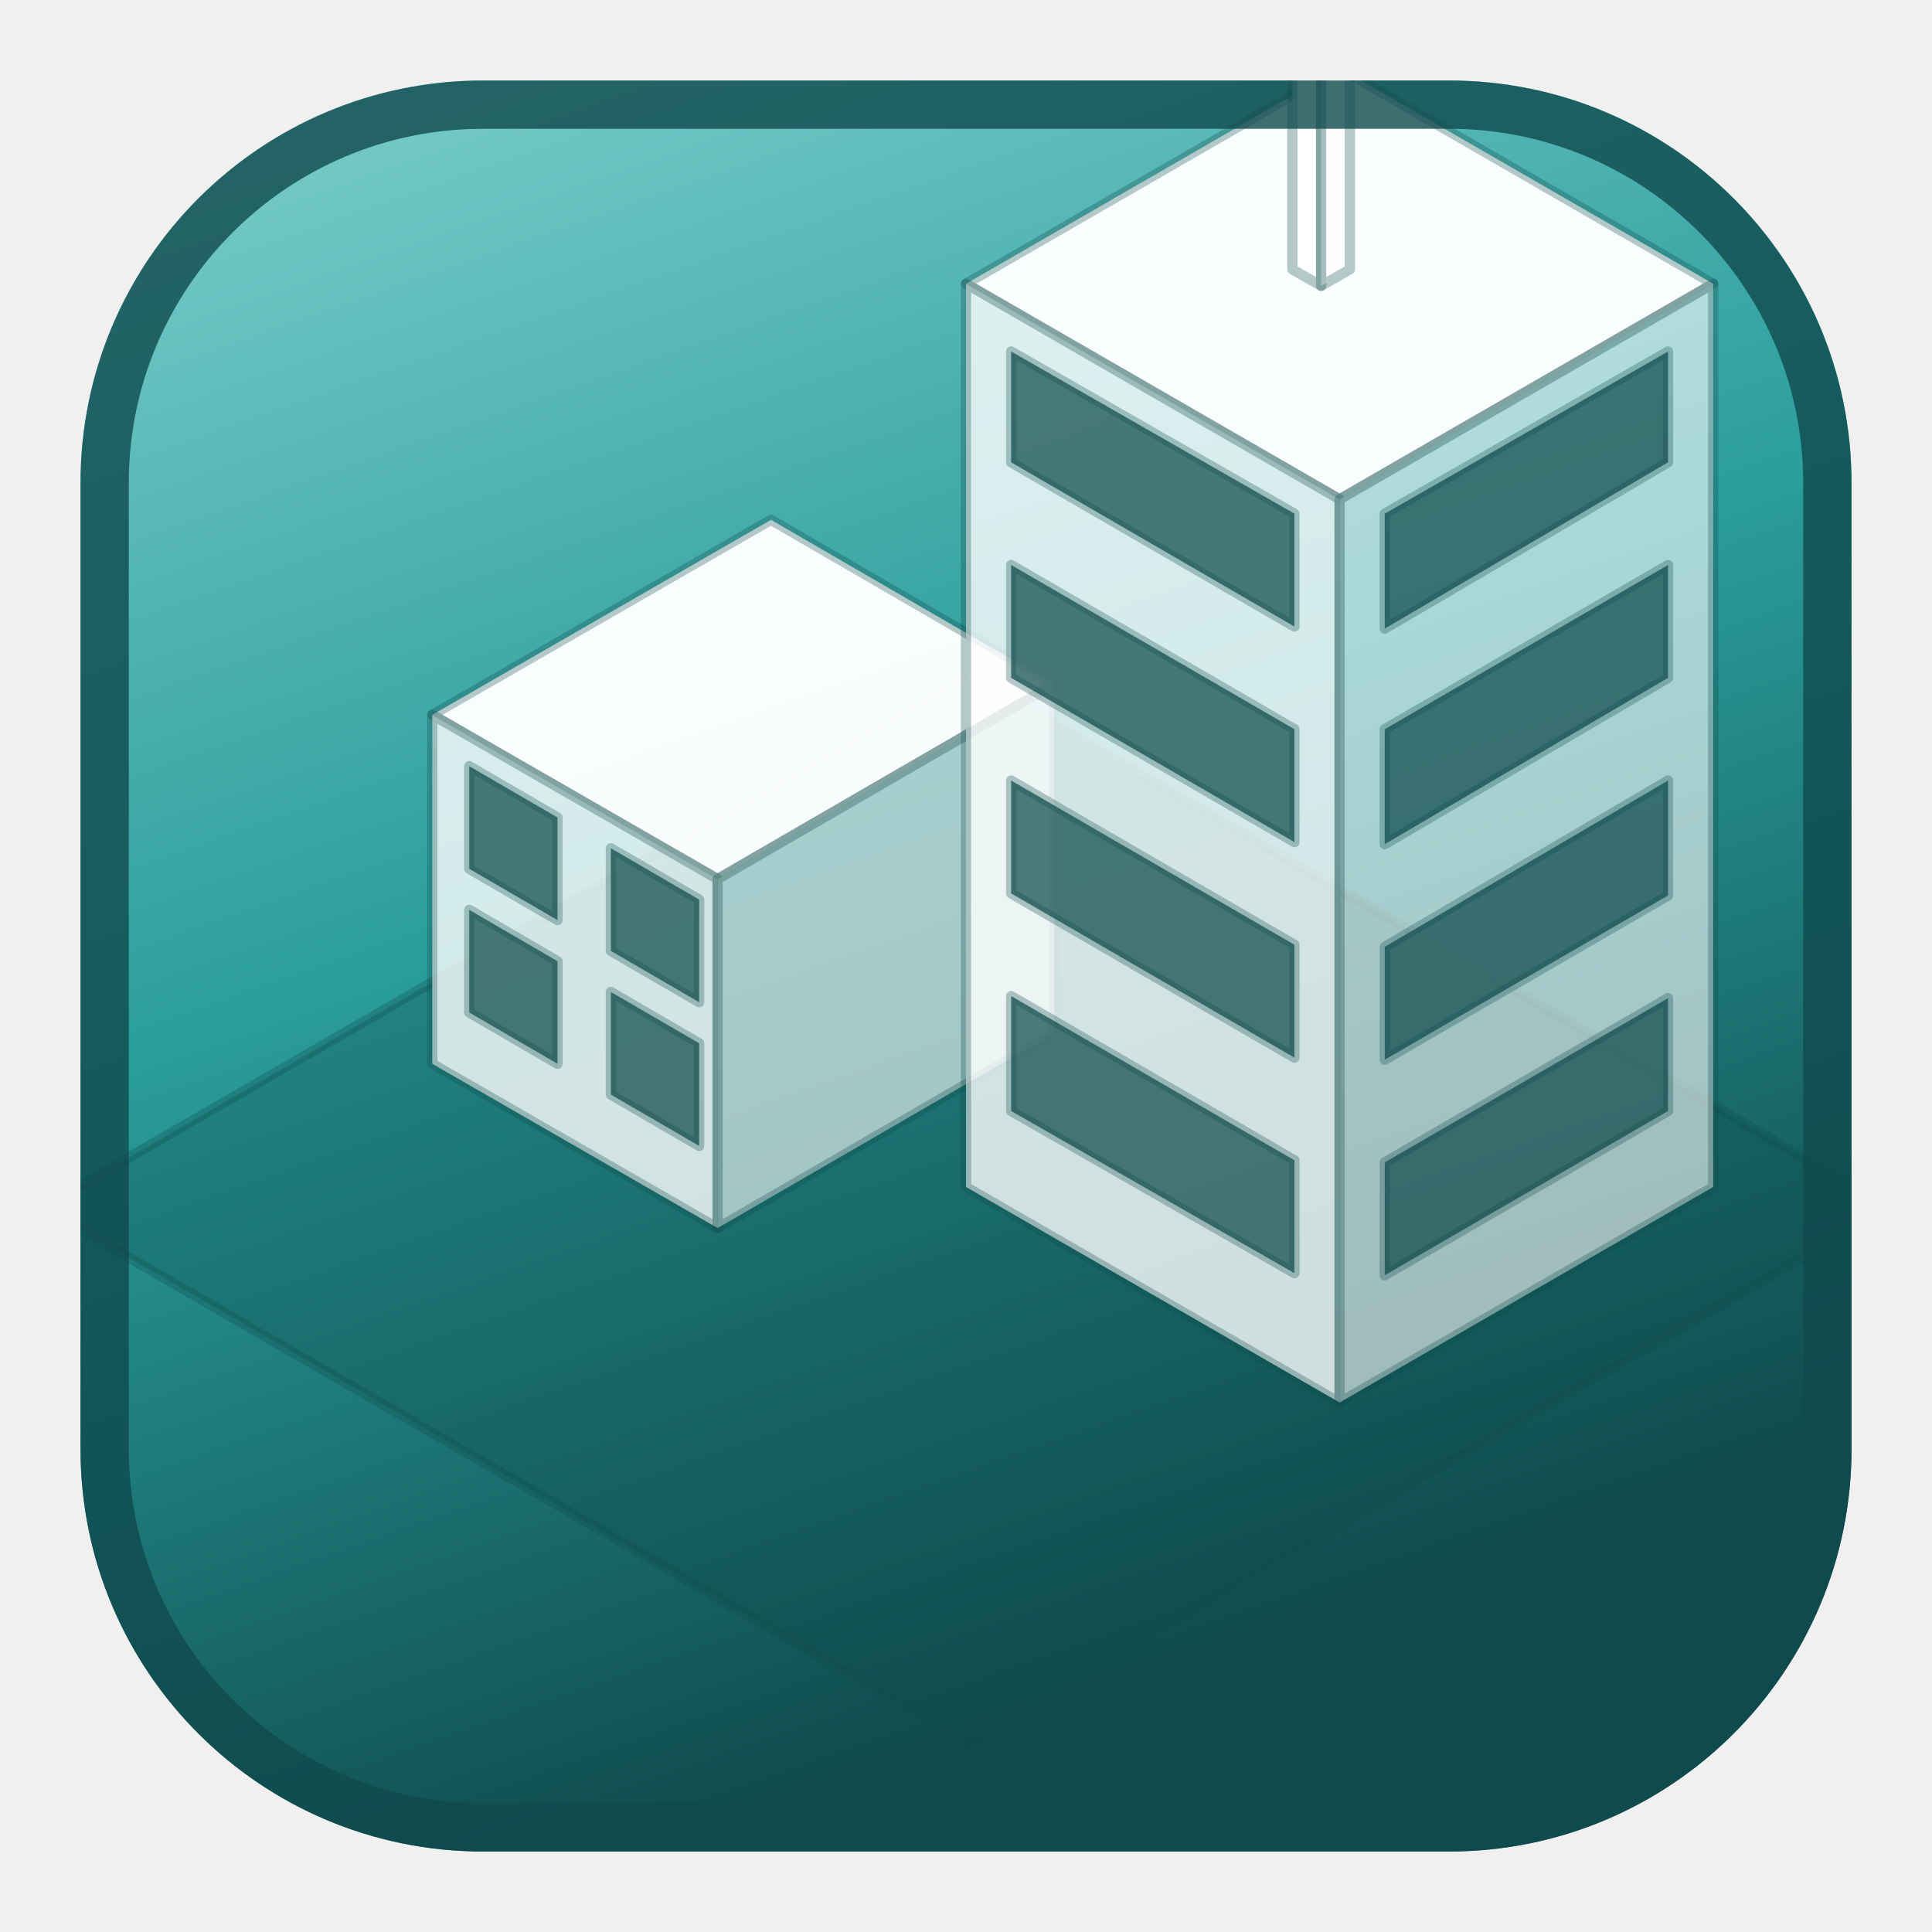
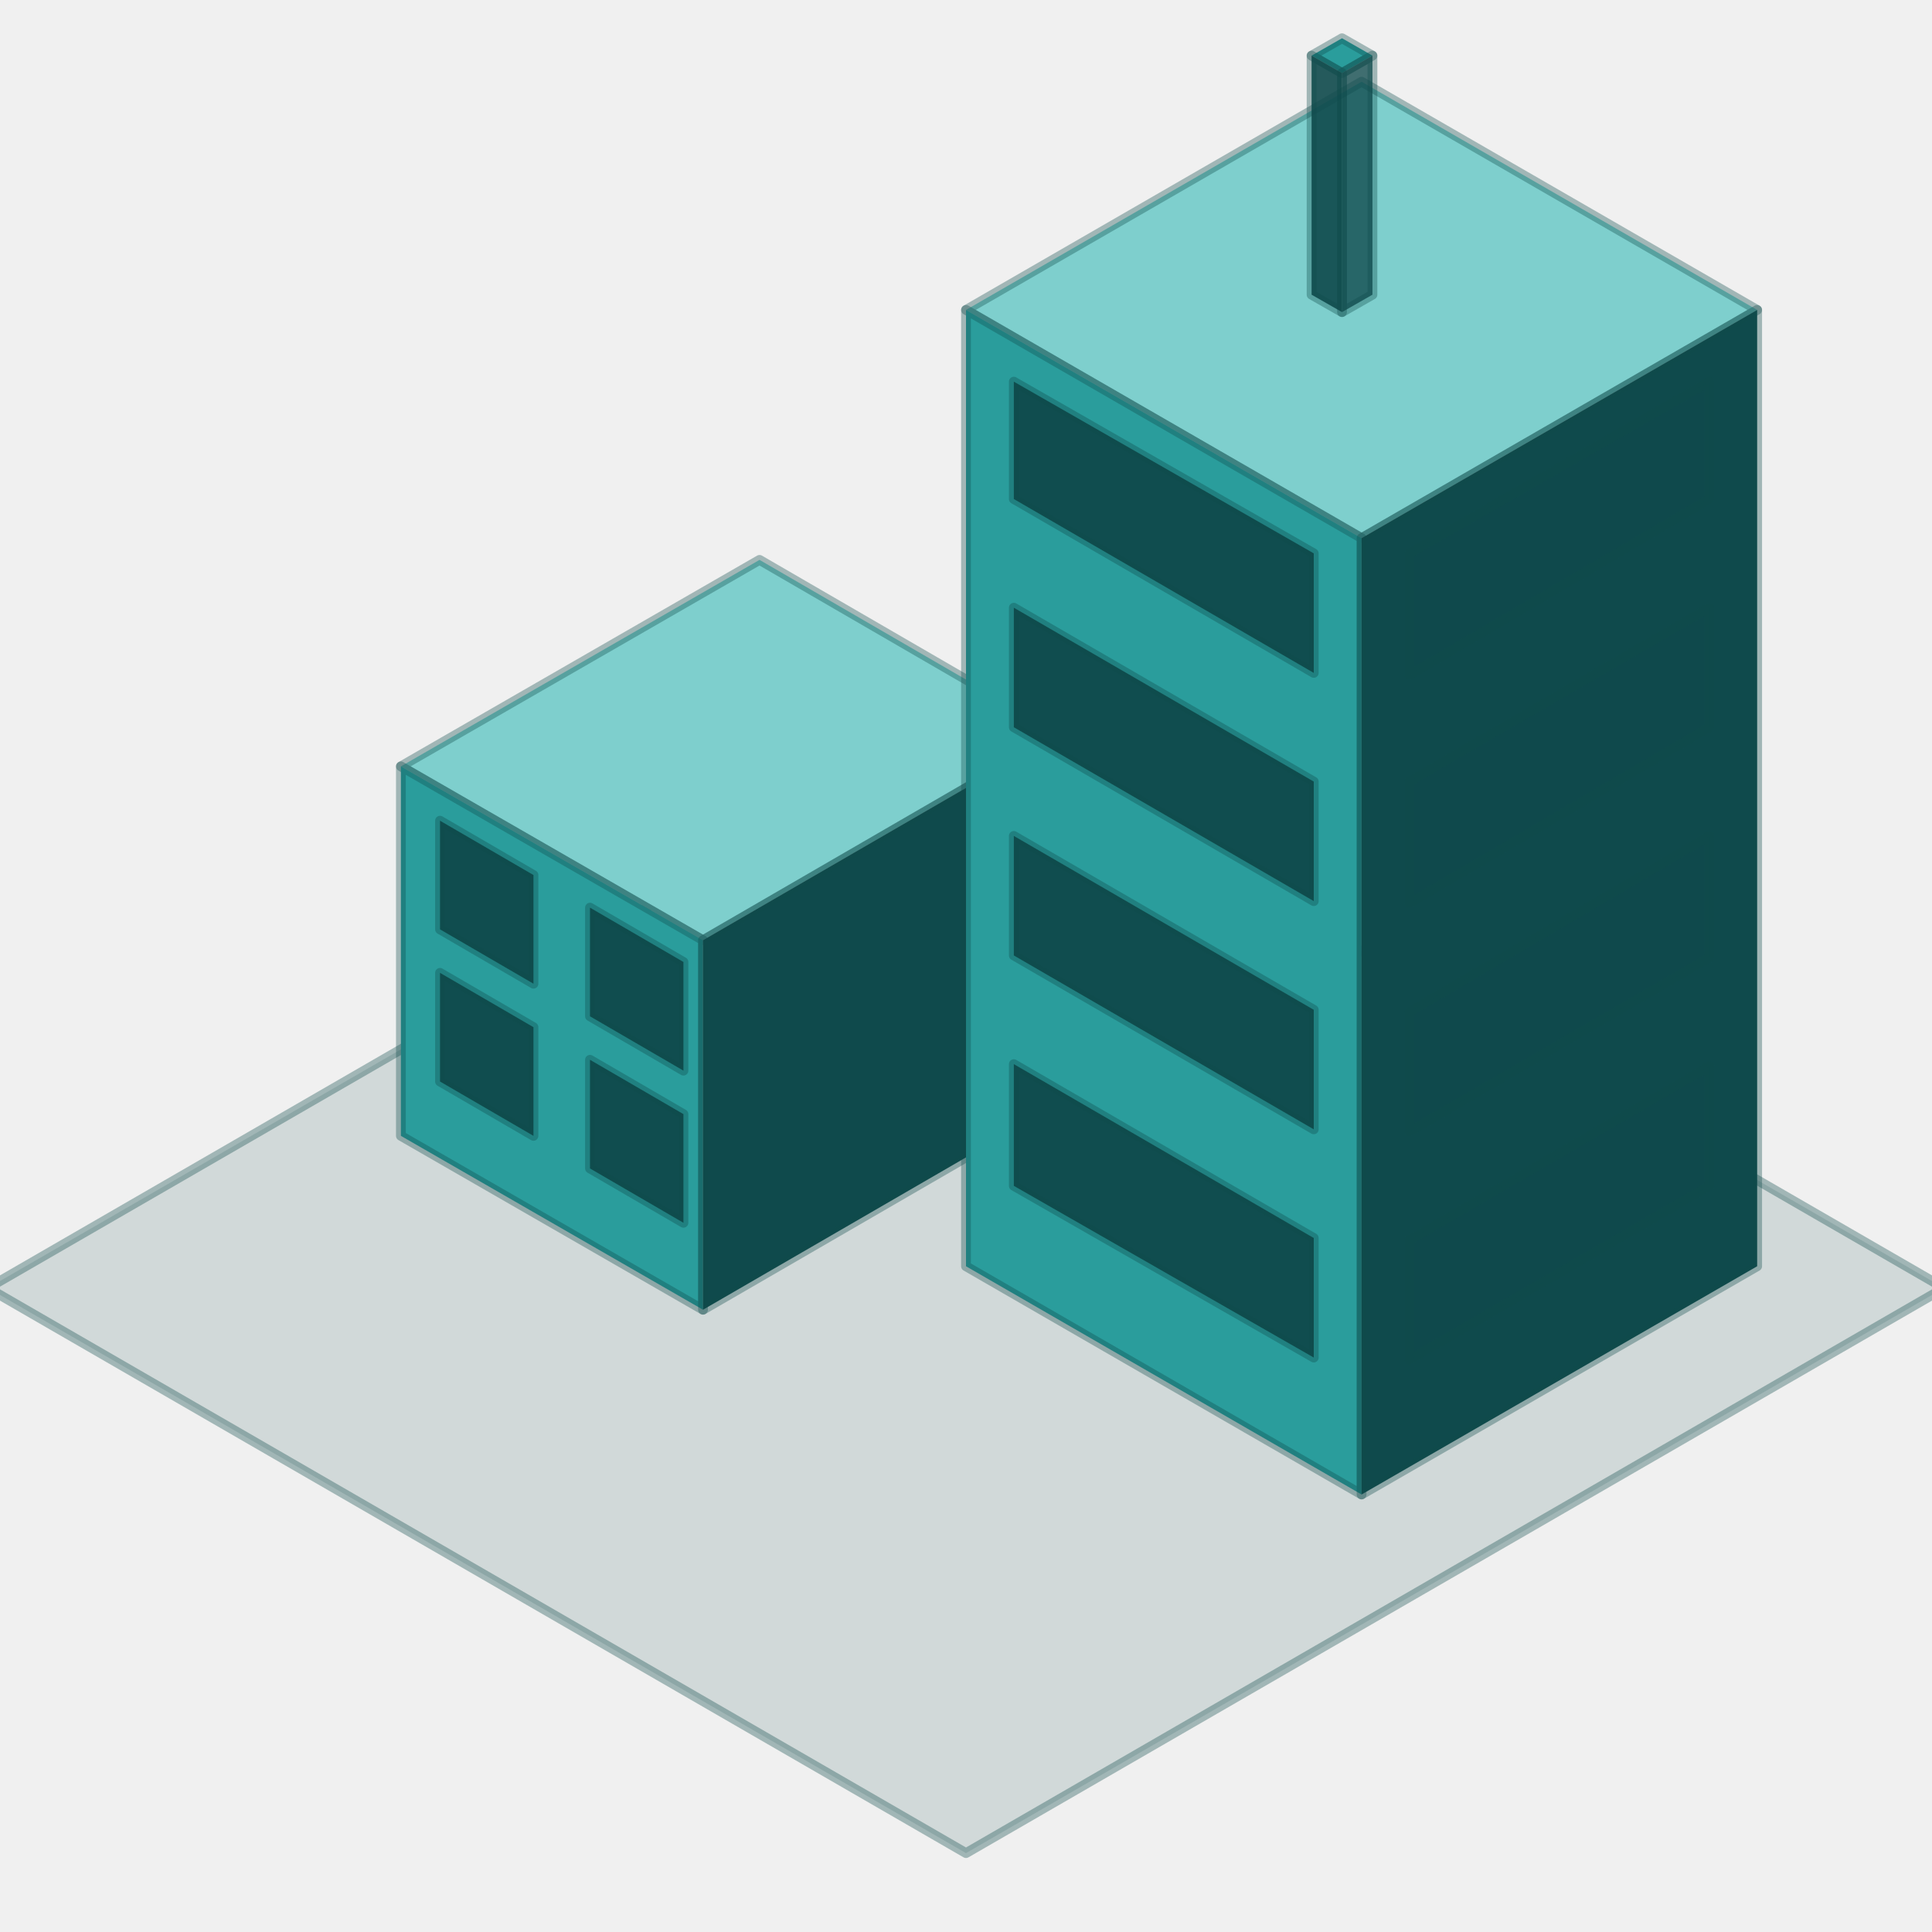
- <svg xmlns="http://www.w3.org/2000/svg" viewBox="0 0 48 48" width="48" height="48" role="img" aria-label="Office zone">
-   <defs>
-     <linearGradient id="g-office" x1="0" y1="0" x2="0.35" y2="1">
-       <stop offset="0" stop-color="#7ecfcd" />
-       <stop offset="0.5" stop-color="#2a9d9c" />
-       <stop offset="1" stop-color="#0f4a4c" />
-     </linearGradient>
-     <clipPath id="c-office">
-       <rect x="2" y="2" width="44" height="44" rx="10" />
-     </clipPath>
-   </defs>
-   <rect x="2" y="2" width="44" height="44" rx="10" fill="url(#g-office)" />
-   <g clip-path="url(#c-office)">
-     <g transform="translate(24 30) scale(5.1)" stroke="#0f4a4c" stroke-opacity="0.30" stroke-width="0.05" stroke-linejoin="round">
-       <path d="M0.00 -2.60L4.50 0.00L0.00 2.60L-4.50 0.00Z" fill="#0f4a4c" fill-opacity="0.30" />
-       <path d="M-0.95 -3.35L0.43 -2.55L-1.21 -1.60L-2.60 -2.40Z" fill="#ffffff" fill-opacity="0.97" />
-       <path d="M-2.60 -0.70L-1.21 0.10L-1.21 -1.60L-2.60 -2.40Z" fill="#ffffff" fill-opacity="0.80" />
-       <path d="M-1.21 0.10L0.43 -0.85L0.43 -2.55L-1.21 -1.60Z" fill="#ffffff" fill-opacity="0.60" />
-       <path d="M-2.42 -0.95L-1.99 -0.70L-1.99 -1.20L-2.42 -1.45Z" fill="#0f4a4c" fill-opacity="0.72" />
-       <path d="M-1.73 -0.55L-1.30 -0.30L-1.30 -0.80L-1.73 -1.05Z" fill="#0f4a4c" fill-opacity="0.72" />
-       <path d="M-2.42 -1.65L-1.99 -1.40L-1.99 -1.90L-2.42 -2.15Z" fill="#0f4a4c" fill-opacity="0.72" />
-       <path d="M-1.73 -1.25L-1.30 -1.00L-1.30 -1.50L-1.73 -1.75Z" fill="#0f4a4c" fill-opacity="0.72" />
-       <path d="M1.82 -5.55L3.64 -4.50L1.82 -3.45L0.00 -4.50Z" fill="#ffffff" fill-opacity="0.97" />
-       <path d="M0.00 -0.10L1.82 0.95L1.82 -3.45L0.00 -4.50Z" fill="#ffffff" fill-opacity="0.80" />
-       <path d="M1.82 0.95L3.64 -0.10L3.64 -4.50L1.82 -3.45Z" fill="#ffffff" fill-opacity="0.60" />
-       <path d="M0.22 -0.47L1.60 0.32L1.60 -0.23L0.22 -1.03Z" fill="#0f4a4c" fill-opacity="0.72" />
-       <path d="M0.22 -1.53L1.60 -0.73L1.60 -1.28L0.22 -2.08Z" fill="#0f4a4c" fill-opacity="0.72" />
-       <path d="M0.22 -2.58L1.60 -1.78L1.60 -2.33L0.22 -3.13Z" fill="#0f4a4c" fill-opacity="0.72" />
-       <path d="M0.22 -3.63L1.60 -2.83L1.60 -3.38L0.22 -4.17Z" fill="#0f4a4c" fill-opacity="0.72" />
-       <path d="M2.04 0.33L3.42 -0.47L3.42 -1.02L2.04 -0.22Z" fill="#0f4a4c" fill-opacity="0.72" />
-       <path d="M2.04 -0.72L3.42 -1.52L3.42 -2.08L2.04 -1.27Z" fill="#0f4a4c" fill-opacity="0.72" />
-       <path d="M2.04 -1.77L3.42 -2.58L3.42 -3.13L2.04 -2.33Z" fill="#0f4a4c" fill-opacity="0.72" />
-       <path d="M2.04 -2.82L3.42 -3.63L3.42 -4.17L2.04 -3.38Z" fill="#0f4a4c" fill-opacity="0.72" />
-       <path d="M1.73 -5.75L1.87 -5.67L1.73 -5.59L1.59 -5.67Z" fill="#ffffff" fill-opacity="1.00" />
-       <path d="M1.59 -4.57L1.73 -4.49L1.73 -5.59L1.59 -5.67Z" fill="#ffffff" fill-opacity="0.88" />
-       <path d="M1.73 -4.49L1.87 -4.57L1.87 -5.67L1.73 -5.59Z" fill="#ffffff" fill-opacity="0.70" />
-     </g>
+ <svg xmlns="http://www.w3.org/2000/svg" viewBox="0 0 48 48" width="48" height="48" role="img" aria-label="Office">
+   <g transform="translate(24 32) scale(5.4)" stroke="#0f4a4c" stroke-opacity="0.35" stroke-width="0.045" stroke-linejoin="round">
+     <path d="M0.00 -2.60L4.50 0.00L0.00 2.60L-4.50 0.00Z" fill="#0f4a4c" fill-opacity="0.14" />
+     <path d="M-0.95 -3.35L0.43 -2.55L-1.21 -1.60L-2.60 -2.40Z" fill="#7ecfcd" fill-opacity="1" />
+     <path d="M-2.60 -0.70L-1.21 0.10L-1.21 -1.60L-2.60 -2.40Z" fill="#2a9d9c" fill-opacity="1" />
+     <path d="M-1.21 0.10L0.43 -0.85L0.43 -2.55L-1.21 -1.60Z" fill="#0f4a4c" fill-opacity="1" />
+     <path d="M-2.42 -0.95L-1.99 -0.70L-1.99 -1.20L-2.42 -1.45Z" fill="#0f4a4c" fill-opacity="0.95" />
+     <path d="M-1.73 -0.55L-1.30 -0.30L-1.30 -0.80L-1.73 -1.05Z" fill="#0f4a4c" fill-opacity="0.95" />
+     <path d="M-2.42 -1.65L-1.99 -1.40L-1.99 -1.90L-2.42 -2.15Z" fill="#0f4a4c" fill-opacity="0.95" />
+     <path d="M-1.73 -1.25L-1.30 -1.00L-1.30 -1.50L-1.73 -1.75Z" fill="#0f4a4c" fill-opacity="0.95" />
+     <path d="M1.82 -5.55L3.64 -4.50L1.82 -3.45L0.00 -4.50Z" fill="#7ecfcd" fill-opacity="1" />
+     <path d="M0.00 -0.10L1.82 0.95L1.82 -3.45L0.00 -4.50Z" fill="#2a9d9c" fill-opacity="1" />
+     <path d="M1.82 0.95L3.64 -0.10L3.64 -4.50L1.82 -3.45Z" fill="#0f4a4c" fill-opacity="1" />
+     <path d="M0.22 -0.47L1.60 0.32L1.60 -0.23L0.22 -1.03Z" fill="#0f4a4c" fill-opacity="0.95" />
+     <path d="M0.22 -1.53L1.60 -0.73L1.60 -1.28L0.22 -2.08Z" fill="#0f4a4c" fill-opacity="0.95" />
+     <path d="M0.22 -2.58L1.60 -1.78L1.60 -2.33L0.22 -3.13Z" fill="#0f4a4c" fill-opacity="0.95" />
+     <path d="M0.22 -3.63L1.60 -2.83L1.60 -3.38L0.22 -4.17Z" fill="#0f4a4c" fill-opacity="0.95" />
+     <path d="M2.04 0.33L3.42 -0.47L3.42 -1.02L2.04 -0.22Z" fill="#0f4a4c" fill-opacity="0.95" />
+     <path d="M2.04 -0.72L3.42 -1.52L3.42 -2.08L2.04 -1.27Z" fill="#0f4a4c" fill-opacity="0.95" />
+     <path d="M2.04 -1.77L3.42 -2.58L3.42 -3.13L2.04 -2.33Z" fill="#0f4a4c" fill-opacity="0.95" />
+     <path d="M2.04 -2.82L3.42 -3.63L3.42 -4.17L2.04 -3.38Z" fill="#0f4a4c" fill-opacity="0.95" />
+     <path d="M1.73 -5.75L1.87 -5.67L1.73 -5.59L1.59 -5.67Z" fill="#2a9d9c" fill-opacity="1" />
+     <path d="M1.59 -4.57L1.73 -4.49L1.73 -5.59L1.59 -5.67Z" fill="#0f4a4c" fill-opacity="0.9" />
+     <path d="M1.73 -4.49L1.87 -4.57L1.87 -5.67L1.73 -5.59Z" fill="#0f4a4c" fill-opacity="0.78" />
  </g>
-   <rect x="2.6" y="2.6" width="42.8" height="42.8" rx="9.4" fill="none" stroke="#0f4a4c" stroke-width="1.2" opacity=".8" />
</svg>
